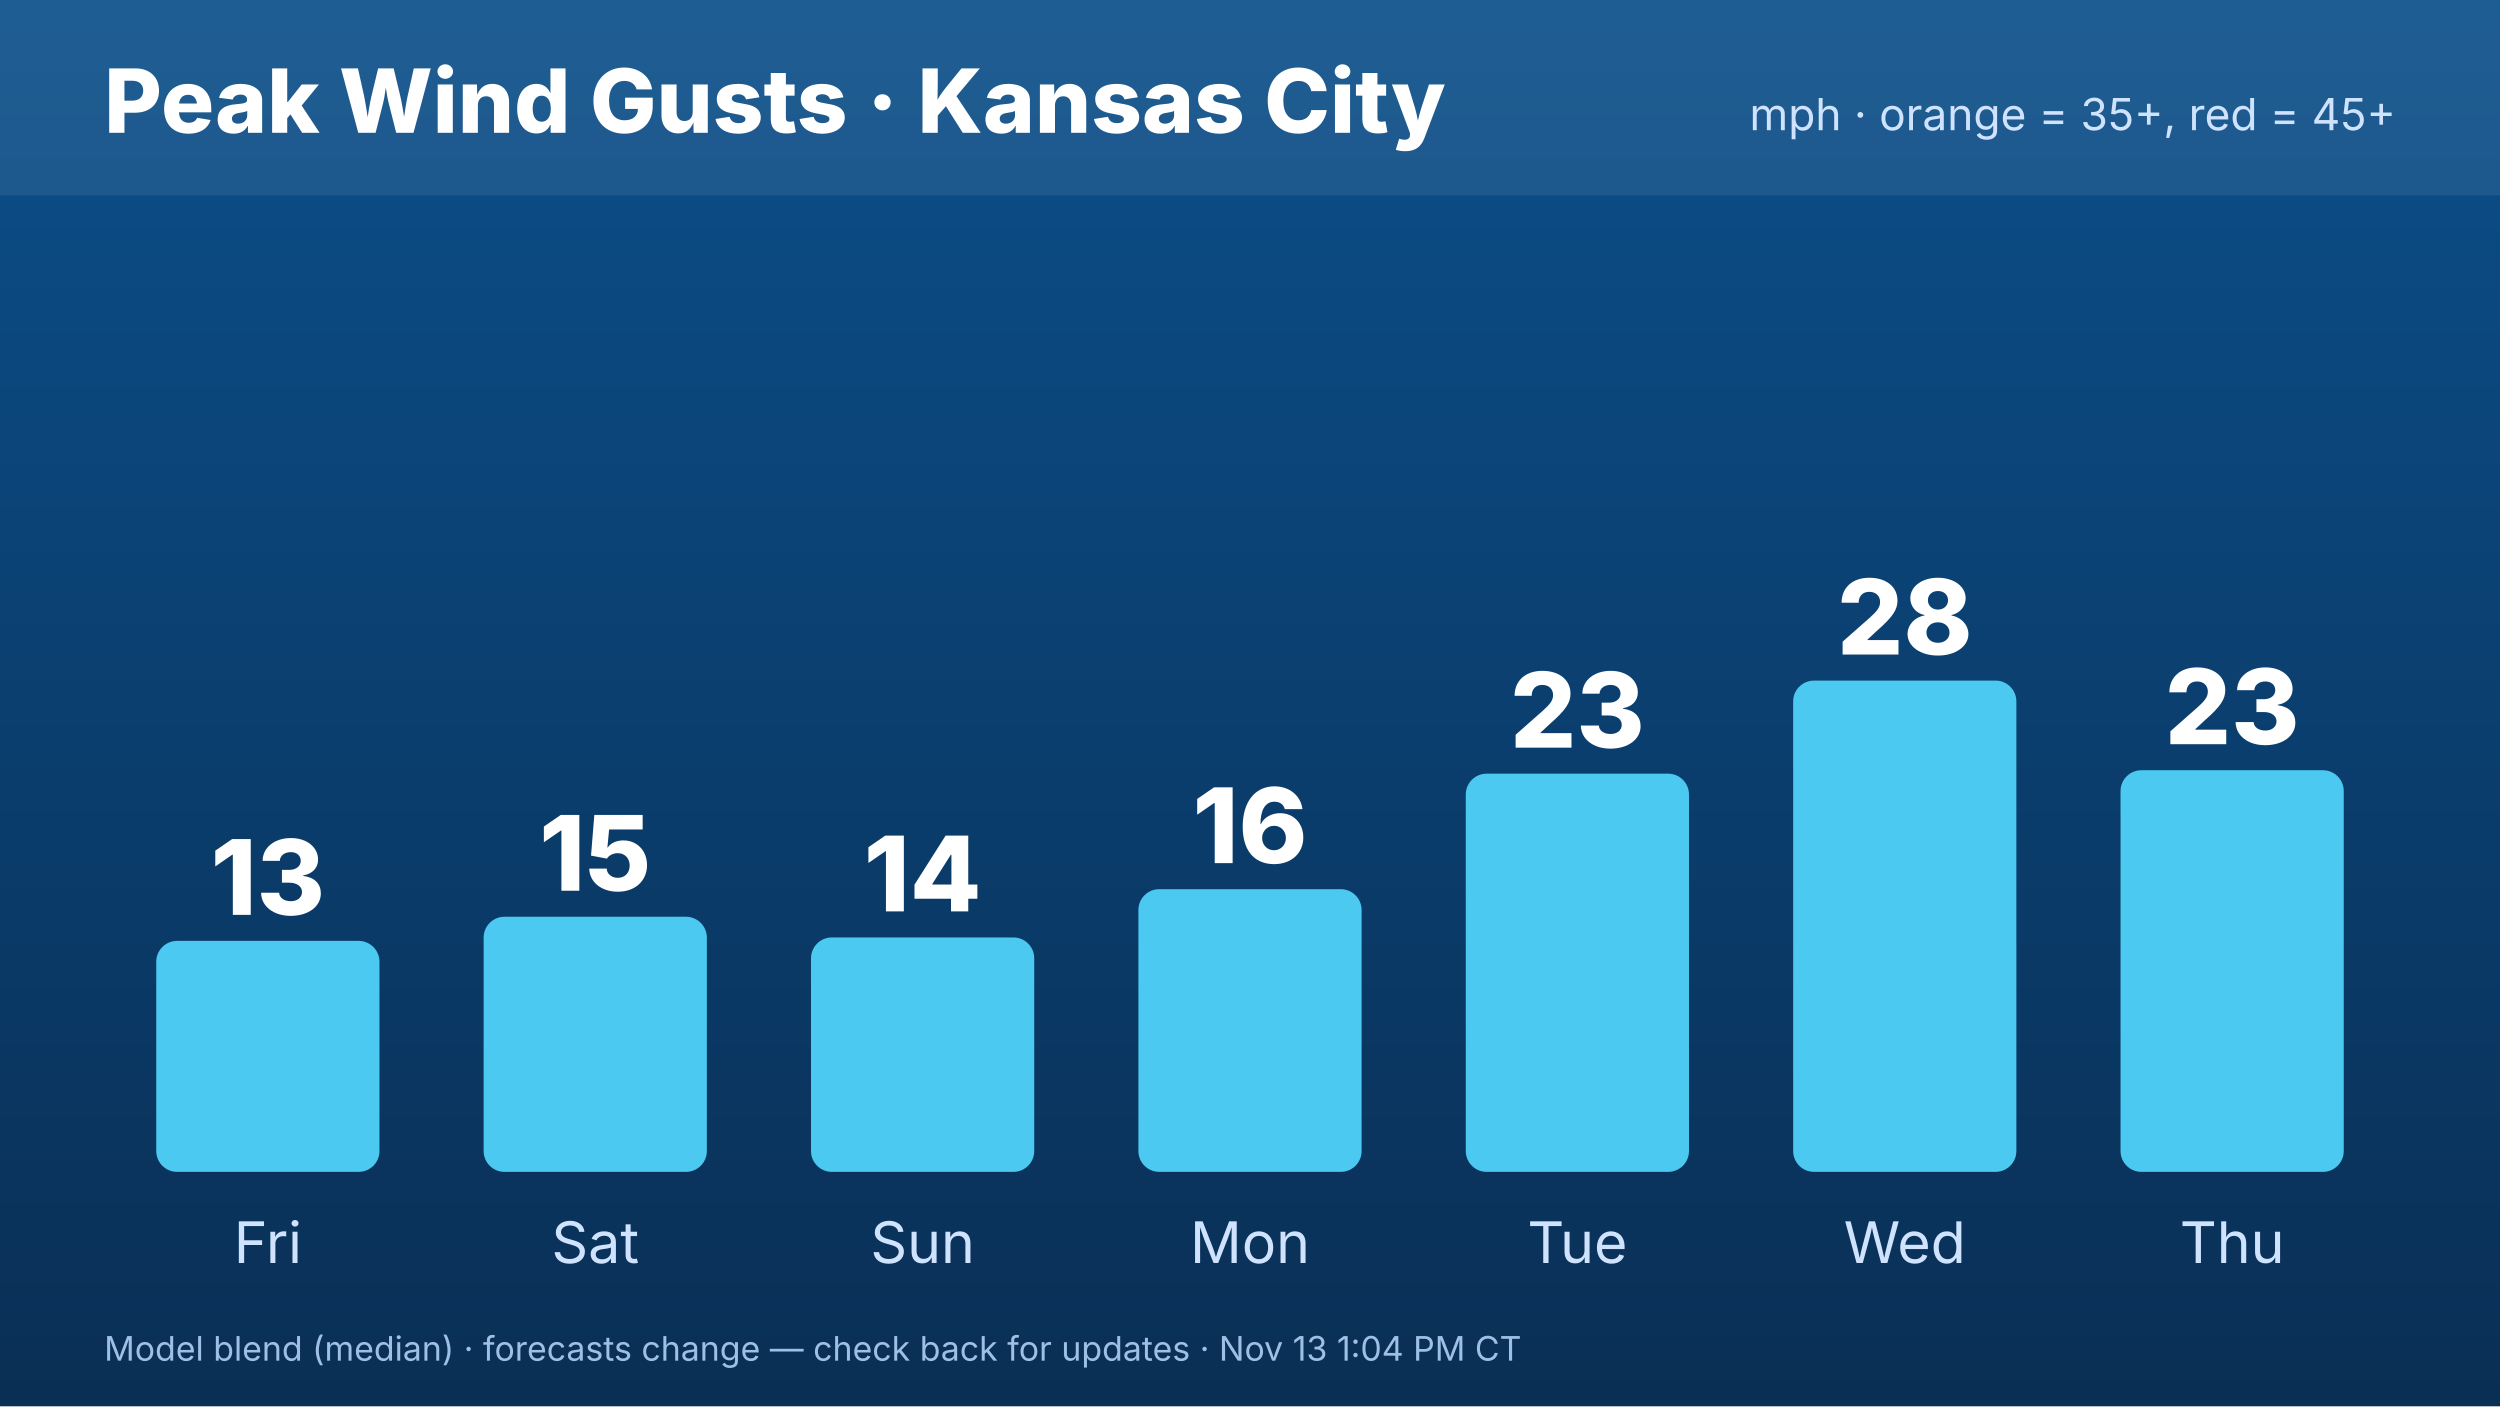
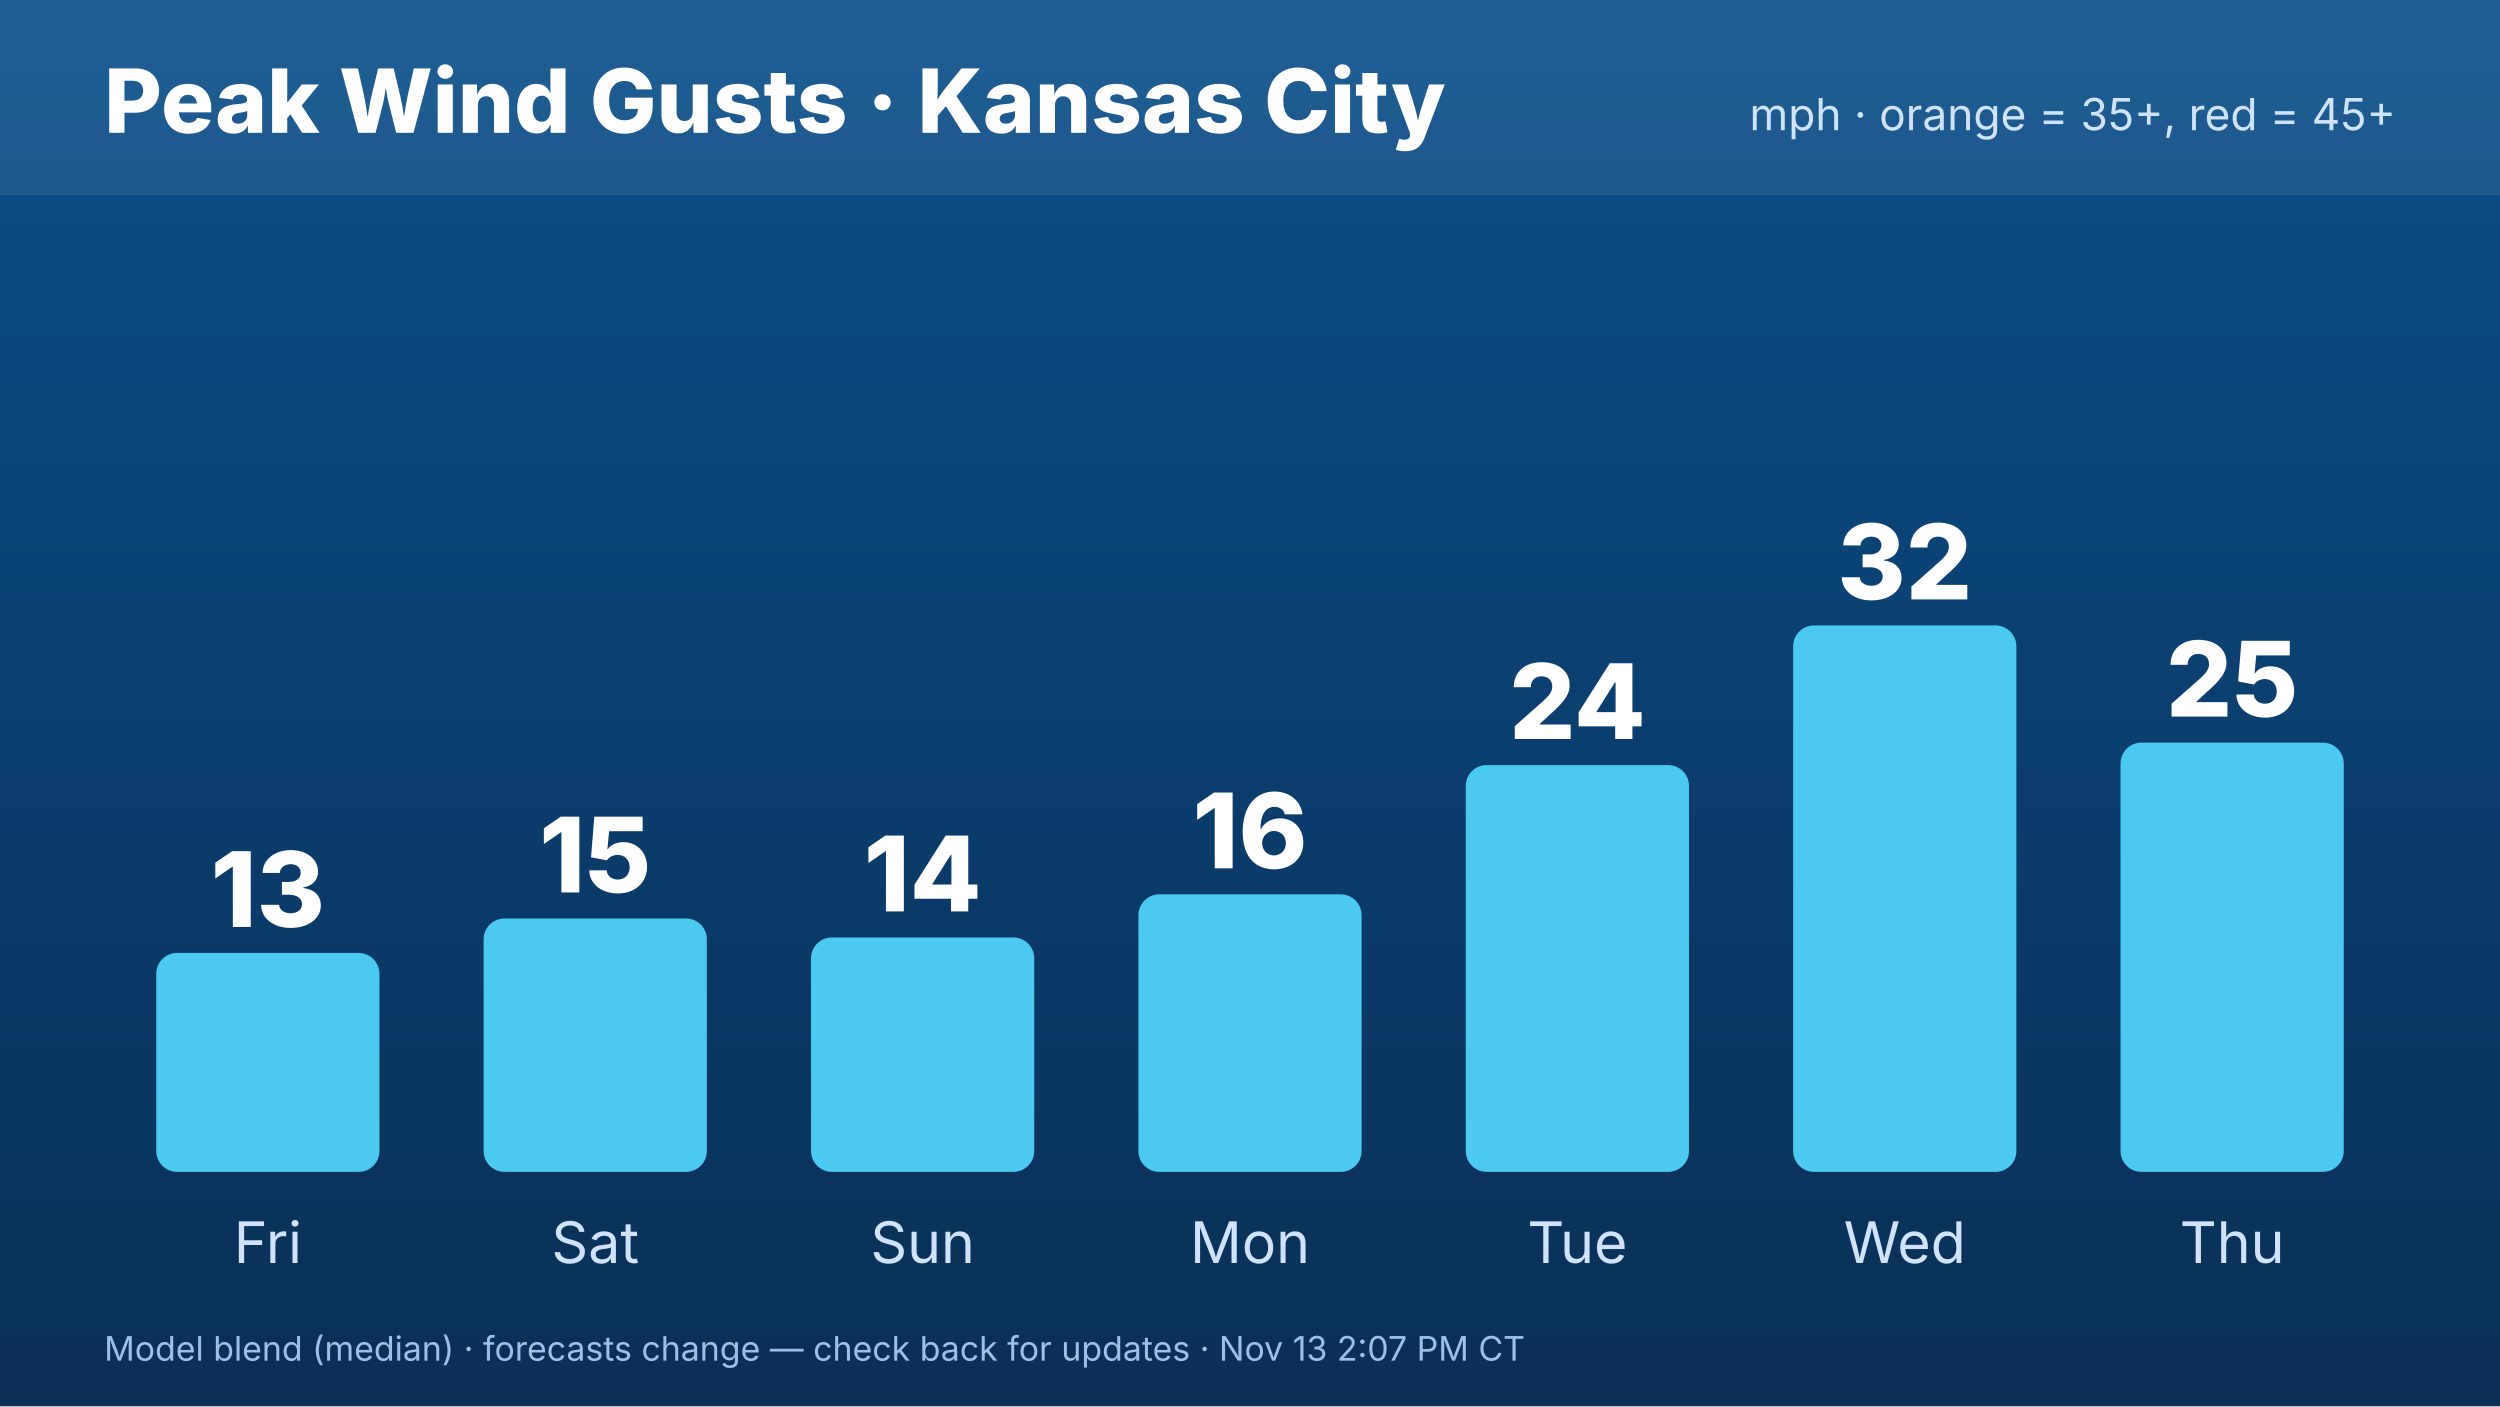
<svg xmlns="http://www.w3.org/2000/svg" width="1920" height="1080" viewBox="0 0 1920 1080" font-family="Inter,Helvetica,Arial,sans-serif">
  <defs>
    <linearGradient id="bg" x1="0" y1="0" x2="0" y2="1">
      <stop offset="0" stop-color="#0b4f8a" />
      <stop offset="1" stop-color="#0a2f55" />
    </linearGradient>
  </defs>
  <rect width="1920" height="1080" fill="url(#bg)" />
  <rect x="0" y="0" width="1920" height="150" fill="#ffffff" opacity=".08" />
  <text x="80" y="102" font-size="68" font-weight="800" fill="#fff">Peak Wind Gusts · Kansas City</text>
  <text x="1840" y="100" font-size="34" fill="#cfe3ff" text-anchor="end">mph · orange = 35+, red = 45+</text>
-   <rect x="120.0" y="722.6" width="171.429" height="177.4" rx="16" fill="#4cc9f0" />
-   <text x="205.714" y="702.6" font-size="80" font-weight="800" fill="#fff" text-anchor="middle">13</text>
+   <rect x="120.0" y="731.868" width="171.429" height="168.132" rx="16" fill="#4cc9f0" />
+   <text x="205.714" y="711.868" font-size="80" font-weight="800" fill="#fff" text-anchor="middle">13</text>
  <text x="205.714" y="970" font-size="44" fill="#cfe3ff" text-anchor="middle">Fri</text>
-   <rect x="371.429" y="704.066" width="171.429" height="195.934" rx="16" fill="#4cc9f0" />
-   <text x="457.143" y="684.066" font-size="80" font-weight="800" fill="#fff" text-anchor="middle">15</text>
+   <rect x="371.429" y="705.39" width="171.429" height="194.61" rx="16" fill="#4cc9f0" />
+   <text x="457.143" y="685.39" font-size="80" font-weight="800" fill="#fff" text-anchor="middle">15</text>
  <text x="457.143" y="970" font-size="44" fill="#cfe3ff" text-anchor="middle">Sat</text>
  <rect x="622.857" y="719.953" width="171.429" height="180.047" rx="16" fill="#4cc9f0" />
  <text x="708.571" y="699.953" font-size="80" font-weight="800" fill="#fff" text-anchor="middle">14</text>
  <text x="708.571" y="970" font-size="44" fill="#cfe3ff" text-anchor="middle">Sun</text>
-   <rect x="874.286" y="682.884" width="171.429" height="217.116" rx="16" fill="#4cc9f0" />
-   <text x="960" y="662.884" font-size="80" font-weight="800" fill="#fff" text-anchor="middle">16</text>
+   <rect x="874.286" y="686.856" width="171.429" height="213.144" rx="16" fill="#4cc9f0" />
+   <text x="960" y="666.856" font-size="80" font-weight="800" fill="#fff" text-anchor="middle">16</text>
  <text x="960" y="970" font-size="44" fill="#cfe3ff" text-anchor="middle">Mon</text>
-   <rect x="1125.714" y="594.184" width="171.429" height="305.816" rx="16" fill="#4cc9f0" />
-   <text x="1211.429" y="574.184" font-size="80" font-weight="800" fill="#fff" text-anchor="middle">23</text>
+   <rect x="1125.714" y="587.565" width="171.429" height="312.435" rx="16" fill="#4cc9f0" />
+   <text x="1211.429" y="567.565" font-size="80" font-weight="800" fill="#fff" text-anchor="middle">24</text>
  <text x="1211.429" y="970" font-size="44" fill="#cfe3ff" text-anchor="middle">Tue</text>
-   <rect x="1377.143" y="522.695" width="171.429" height="377.305" rx="16" fill="#4cc9f0" />
-   <text x="1462.857" y="502.695" font-size="80" font-weight="800" fill="#fff" text-anchor="middle">28</text>
+   <rect x="1377.143" y="480.331" width="171.429" height="419.669" rx="16" fill="#4cc9f0" />
+   <text x="1462.857" y="460.331" font-size="80" font-weight="800" fill="#fff" text-anchor="middle">32</text>
  <text x="1462.857" y="970" font-size="44" fill="#cfe3ff" text-anchor="middle">Wed</text>
-   <rect x="1628.571" y="591.537" width="171.429" height="308.463" rx="16" fill="#4cc9f0" />
-   <text x="1714.286" y="571.537" font-size="80" font-weight="800" fill="#fff" text-anchor="middle">23</text>
+   <rect x="1628.571" y="570.355" width="171.429" height="329.645" rx="16" fill="#4cc9f0" />
+   <text x="1714.286" y="550.355" font-size="80" font-weight="800" fill="#fff" text-anchor="middle">25</text>
  <text x="1714.286" y="970" font-size="44" fill="#cfe3ff" text-anchor="middle">Thu</text>
-   <text x="80" y="1045" font-size="26" fill="#9fc0e6">Model blend (median) · forecasts change — check back for updates · Nov 13 1:04 PM CT</text>
+   <text x="80" y="1045" font-size="26" fill="#9fc0e6">Model blend (median) · forecasts change — check back for updates · Nov 13 2:07 PM CT</text>
</svg>
